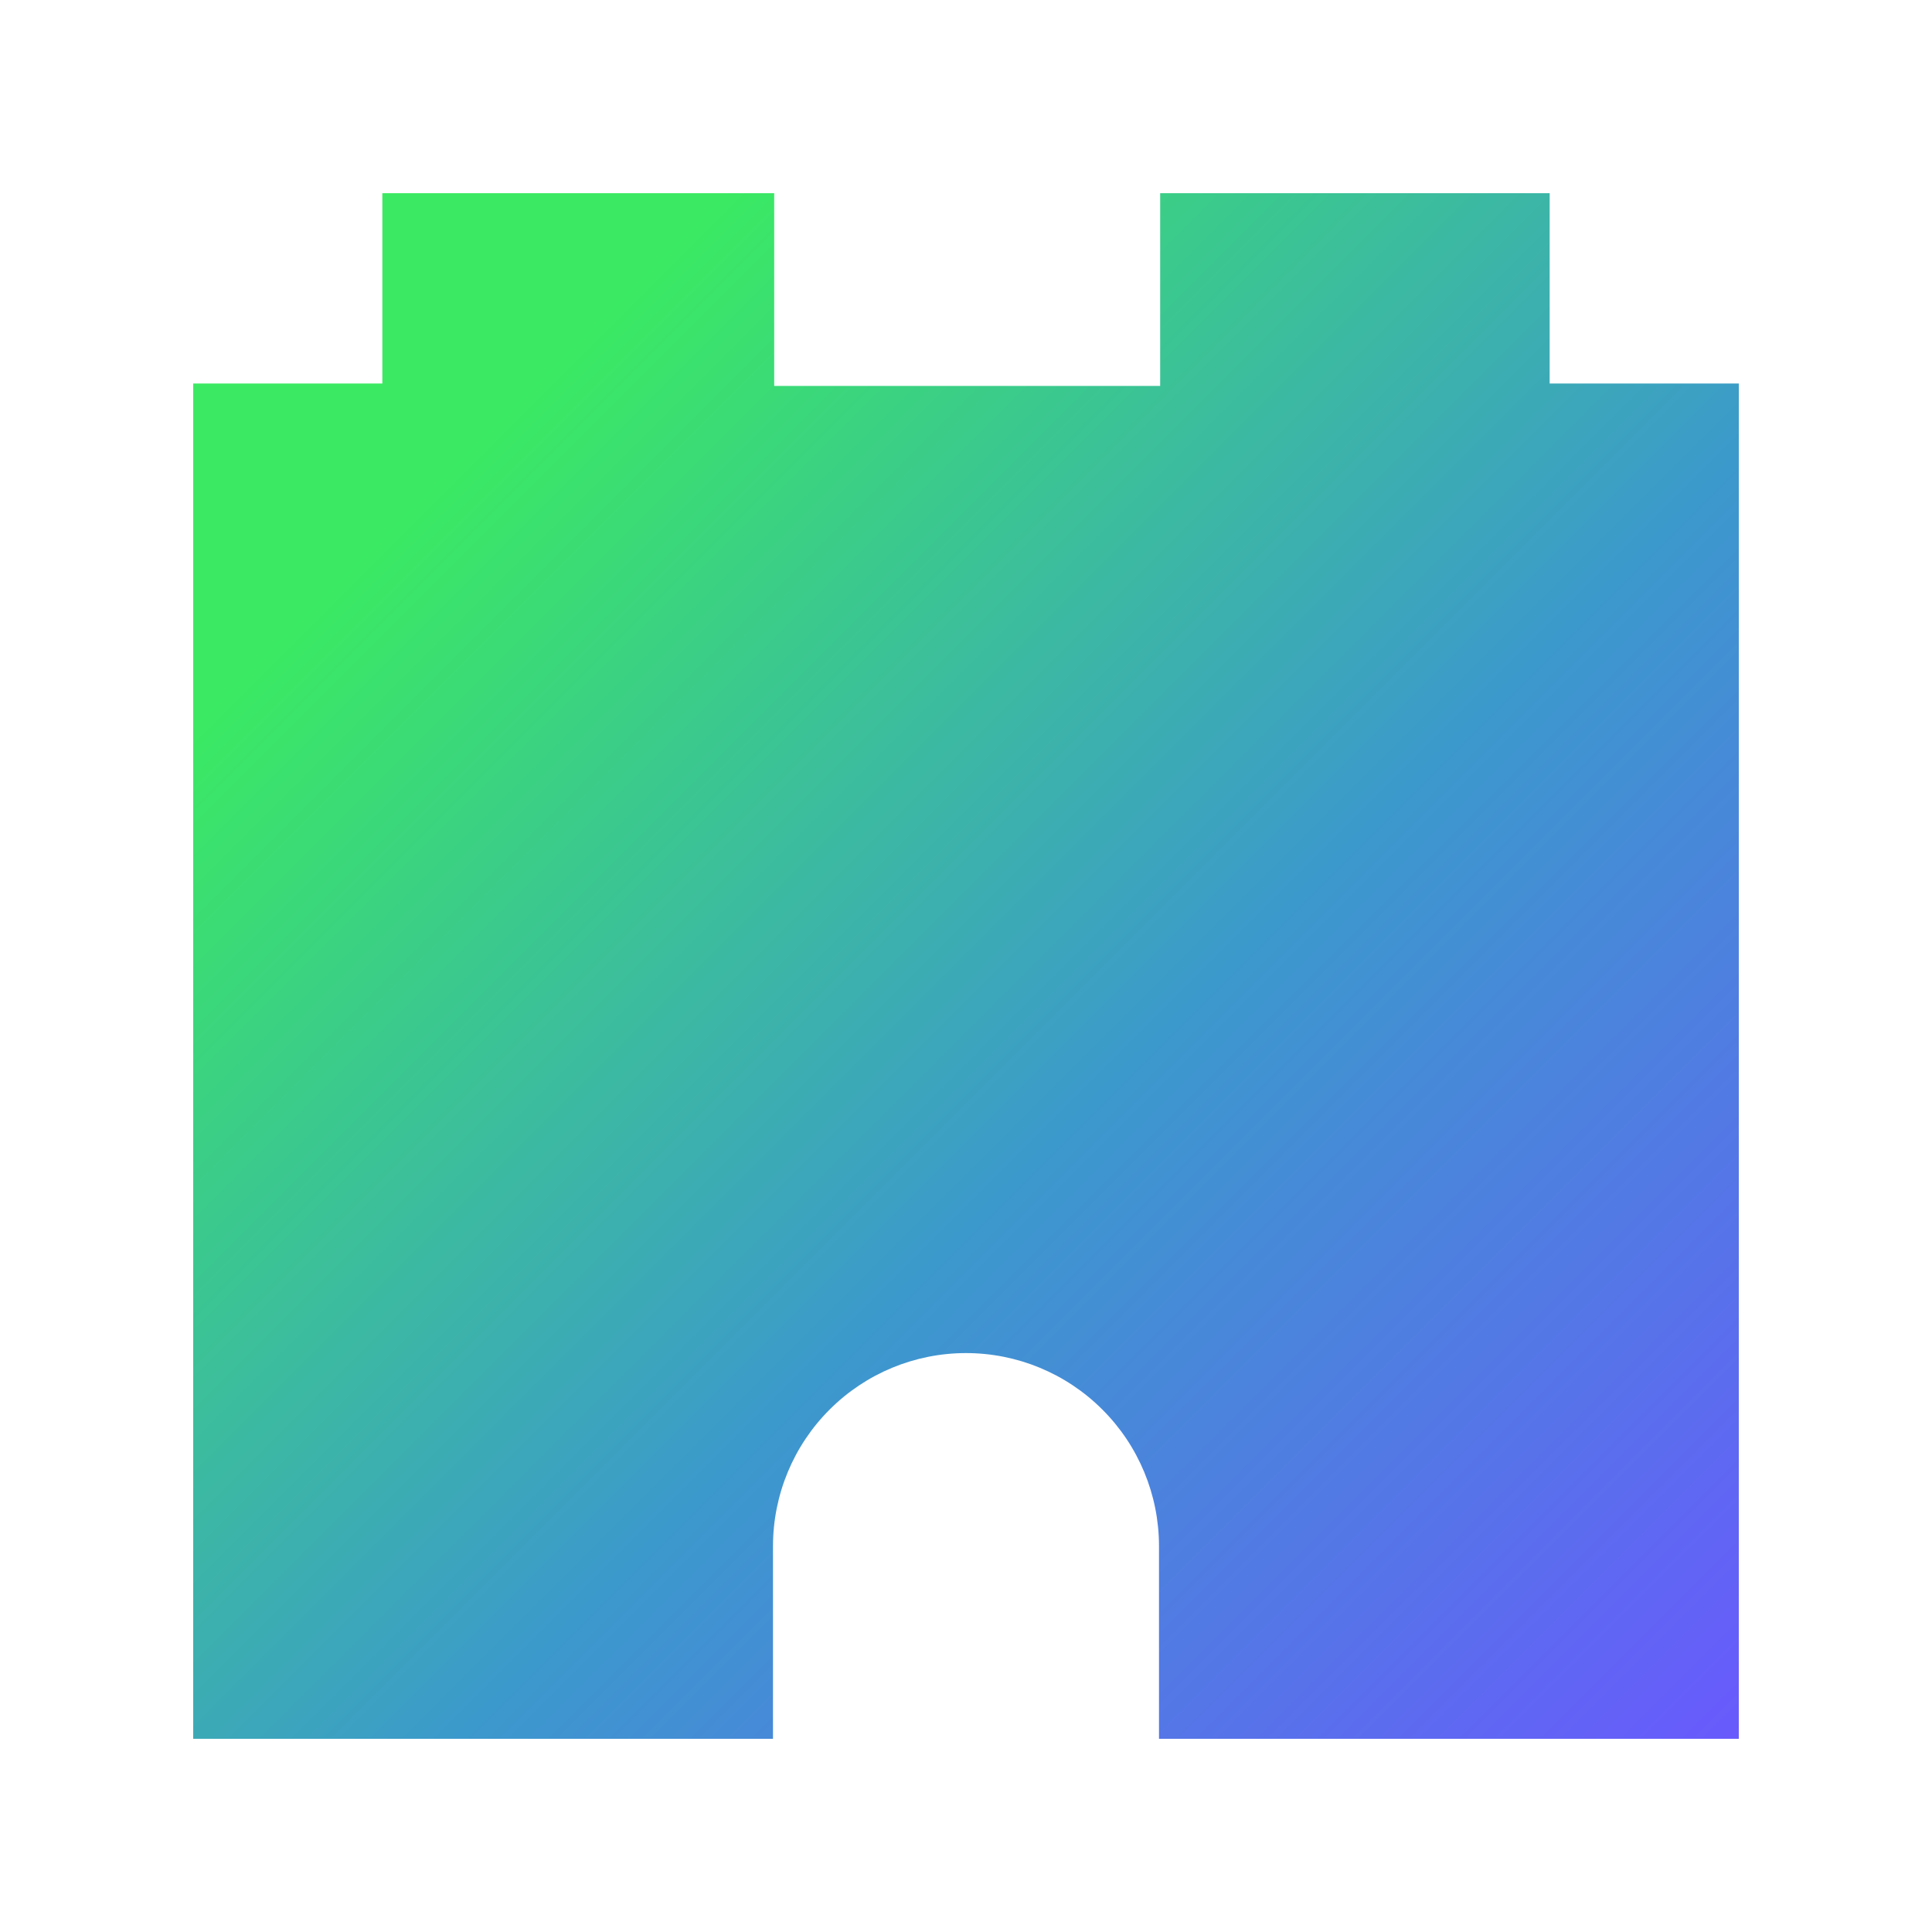
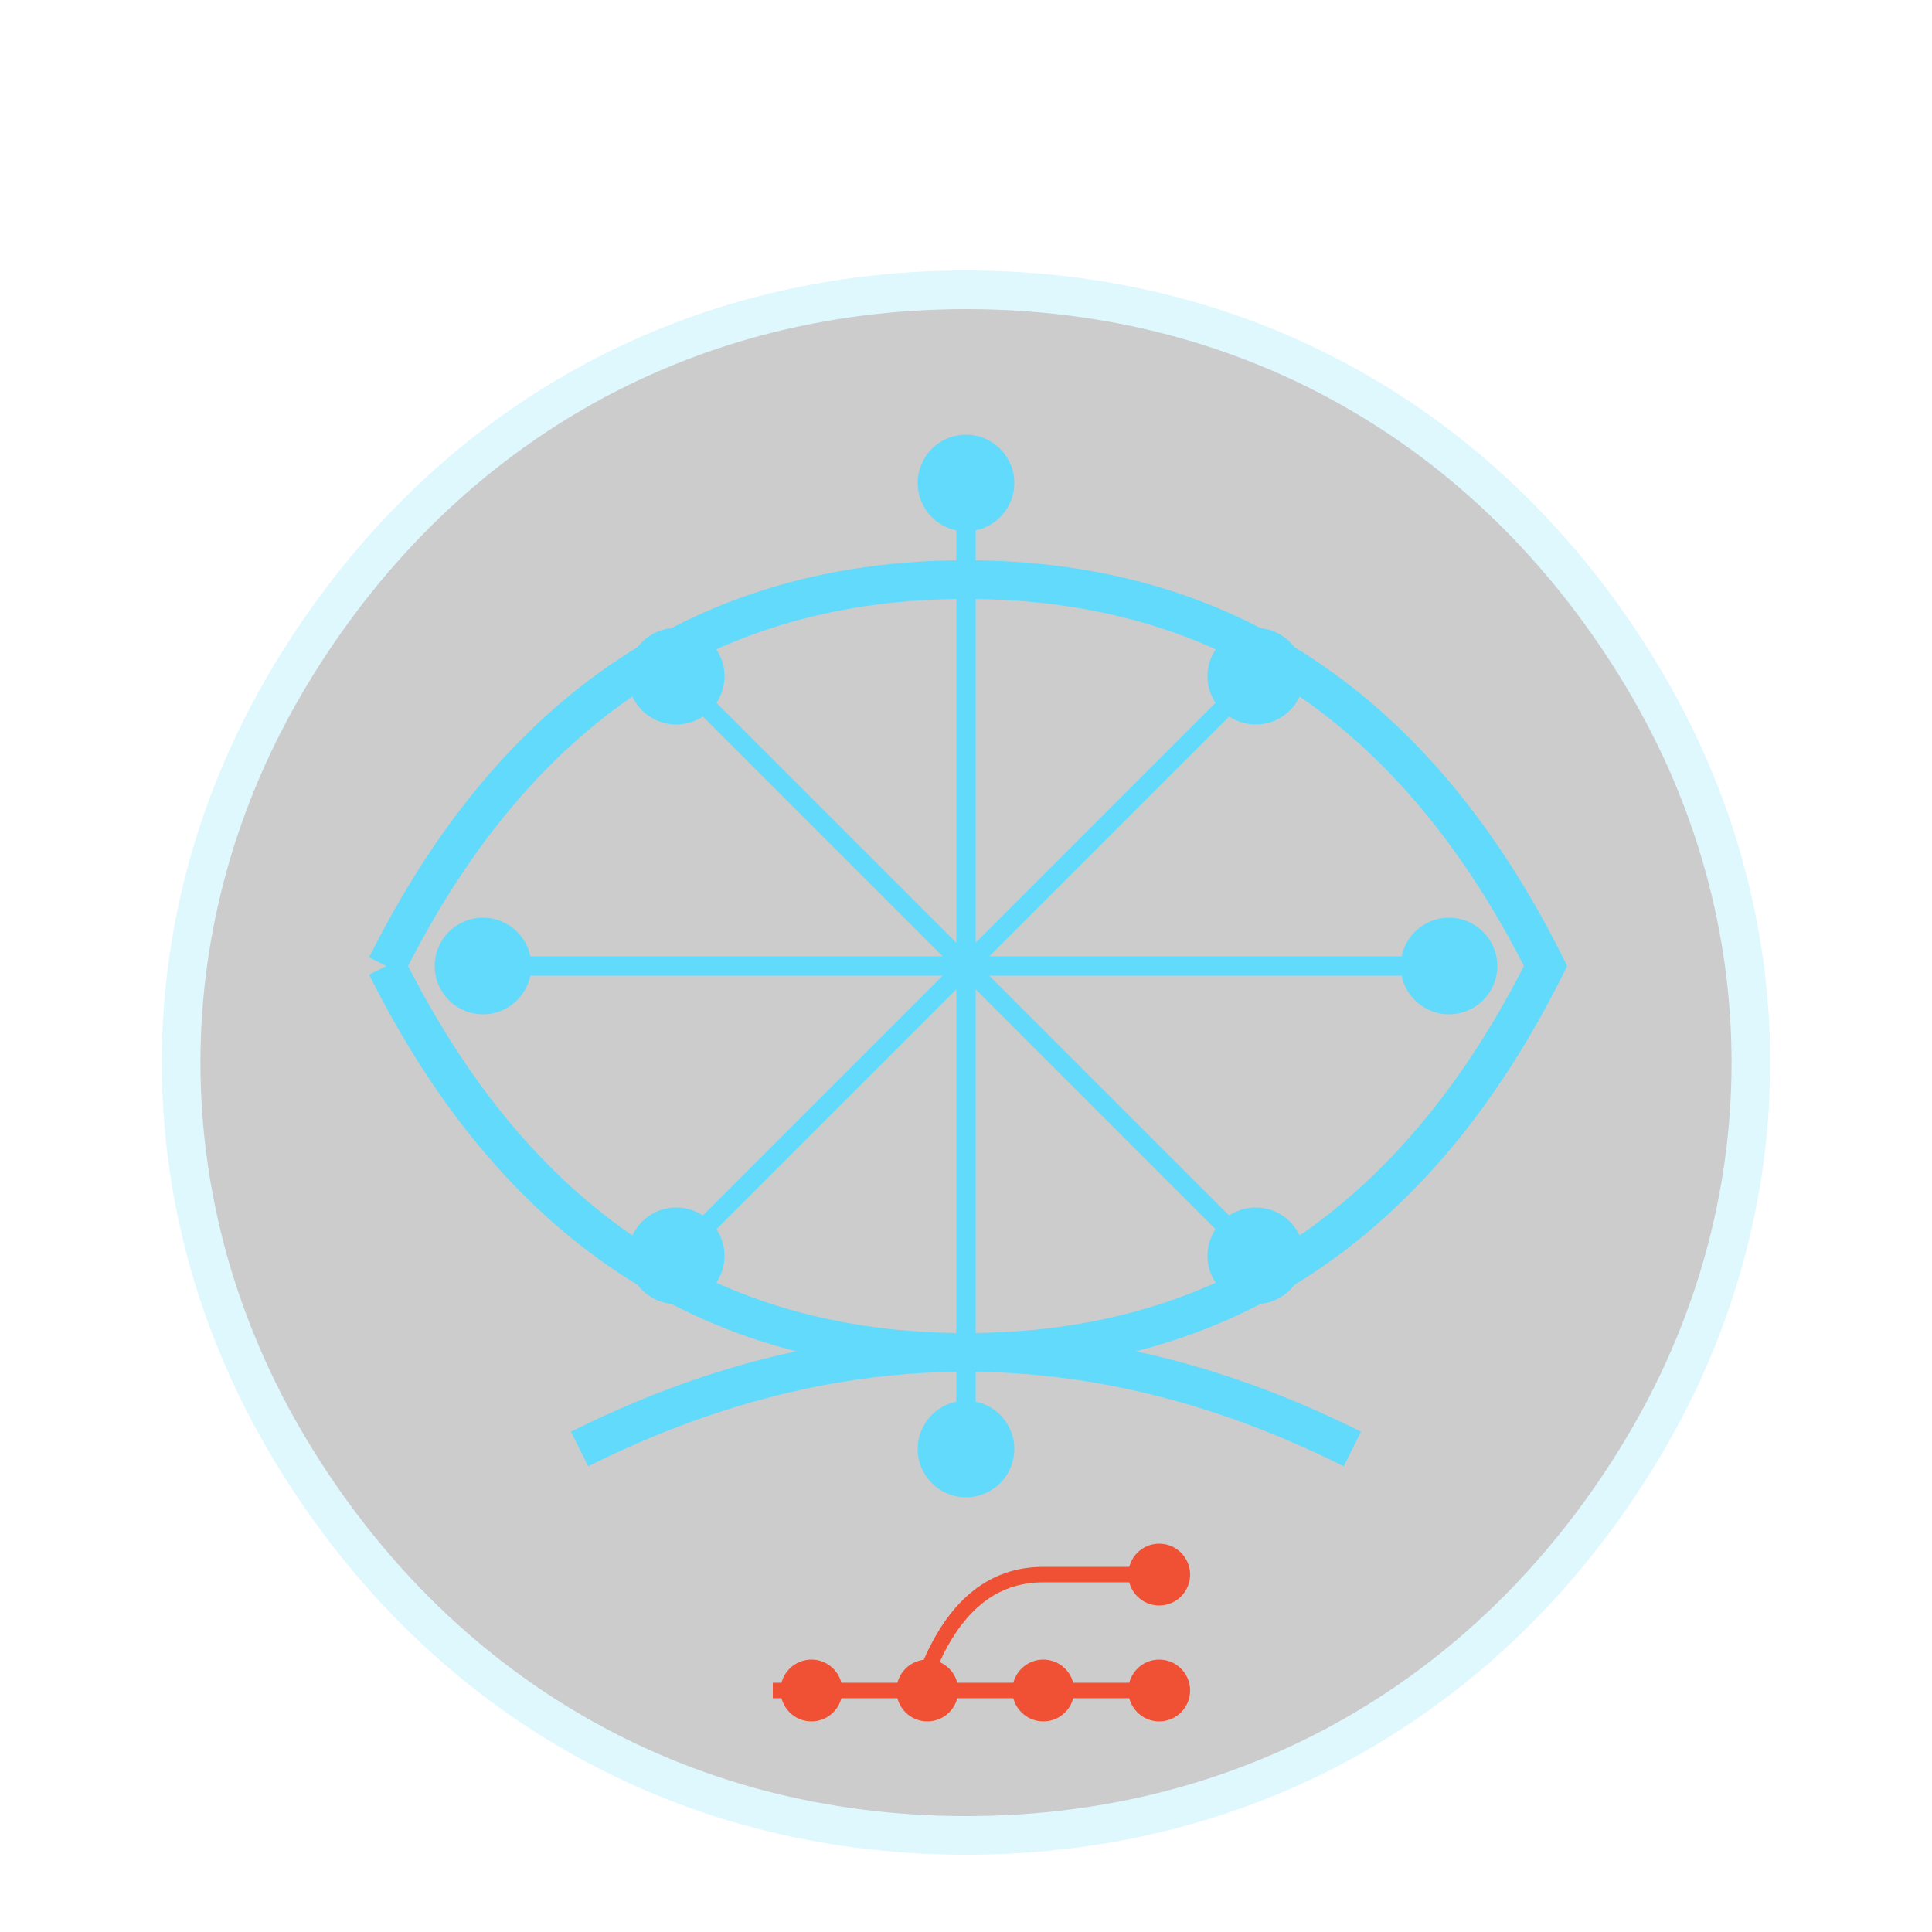
- <svg xmlns="http://www.w3.org/2000/svg" width="40" height="40" viewBox="0 0 40 40" fill="none">
-   <path d="M32.084 7.94V4H24.02V7.99H16.029V4H7.916V7.94H4V36H16.004V32.005C16.006 30.946 16.427 29.931 17.177 29.183C17.926 28.434 18.941 28.014 20 28.014C21.059 28.014 22.074 28.434 22.823 29.183C23.573 29.931 23.994 30.946 23.996 32.005V36H36V7.94H32.084Z" fill="url(#paint0_linear)" />
-   <defs>
-     <linearGradient id="paint0_linear" x1="2.942" y1="4.9" x2="37.777" y2="39.734" gradientUnits="userSpaceOnUse">
-       <stop offset="0.159" stop-color="#3BEA62" />
-       <stop offset="0.54" stop-color="#3C99CC" />
-       <stop offset="0.937" stop-color="#6B57FF" />
-     </linearGradient>
-   </defs>
+ <svg xmlns="http://www.w3.org/2000/svg" viewBox="0 0 200 200">
+   <path d="M100,30 C130,30 155,45 170,70 C185,95 185,125 170,150 C155,175 130,190 100,190 C70,190 45,175 30,150 C15,125 15,95 30,70 C45,45 70,30 100,30 Z" fill="#none" opacity="0.2" stroke="#61DAFB" stroke-width="4" />
+   <path d="M40,100 Q60,60 100,60 Q140,60 160,100 Q140,140 100,140 Q60,140 40,100" fill="none" stroke="#61DAFB" stroke-width="4" />
+   <path d="M60,150 Q100,130 140,150" fill="none" stroke="#61DAFB" stroke-width="4" />
+   <circle cx="70" cy="70" r="5" fill="#61DAFB" />
+   <circle cx="130" cy="70" r="5" fill="#61DAFB" />
+   <circle cx="70" cy="130" r="5" fill="#61DAFB" />
+   <circle cx="130" cy="130" r="5" fill="#61DAFB" />
+   <circle cx="100" cy="50" r="5" fill="#61DAFB" />
+   <circle cx="100" cy="150" r="5" fill="#61DAFB" />
+   <circle cx="50" cy="100" r="5" fill="#61DAFB" />
+   <circle cx="150" cy="100" r="5" fill="#61DAFB" />
+   <g stroke="#61DAFB" stroke-width="2">
+     <line x1="70" y1="70" x2="130" y2="130" />
+     <line x1="70" y1="130" x2="130" y2="70" />
+     <line x1="100" y1="50" x2="100" y2="150" />
+     <line x1="50" y1="100" x2="150" y2="100" />
+   </g>
+   <g transform="translate(100 175) scale(0.4)">
+     <path d="M-50,0 L50,0" stroke="#F05033" stroke-width="4" fill="none" />
+     <circle cx="-40" cy="0" r="8" fill="#F05033" />
+     <circle cx="-10" cy="0" r="8" fill="#F05033" />
+     <circle cx="20" cy="0" r="8" fill="#F05033" />
+     <circle cx="50" cy="0" r="8" fill="#F05033" />
+     <path d="M-10,-5 Q0,-30 20,-30 L50,-30" stroke="#F05033" stroke-width="4" fill="none" />
+     <circle cx="50" cy="-30" r="8" fill="#F05033" />
+   </g>
</svg>
